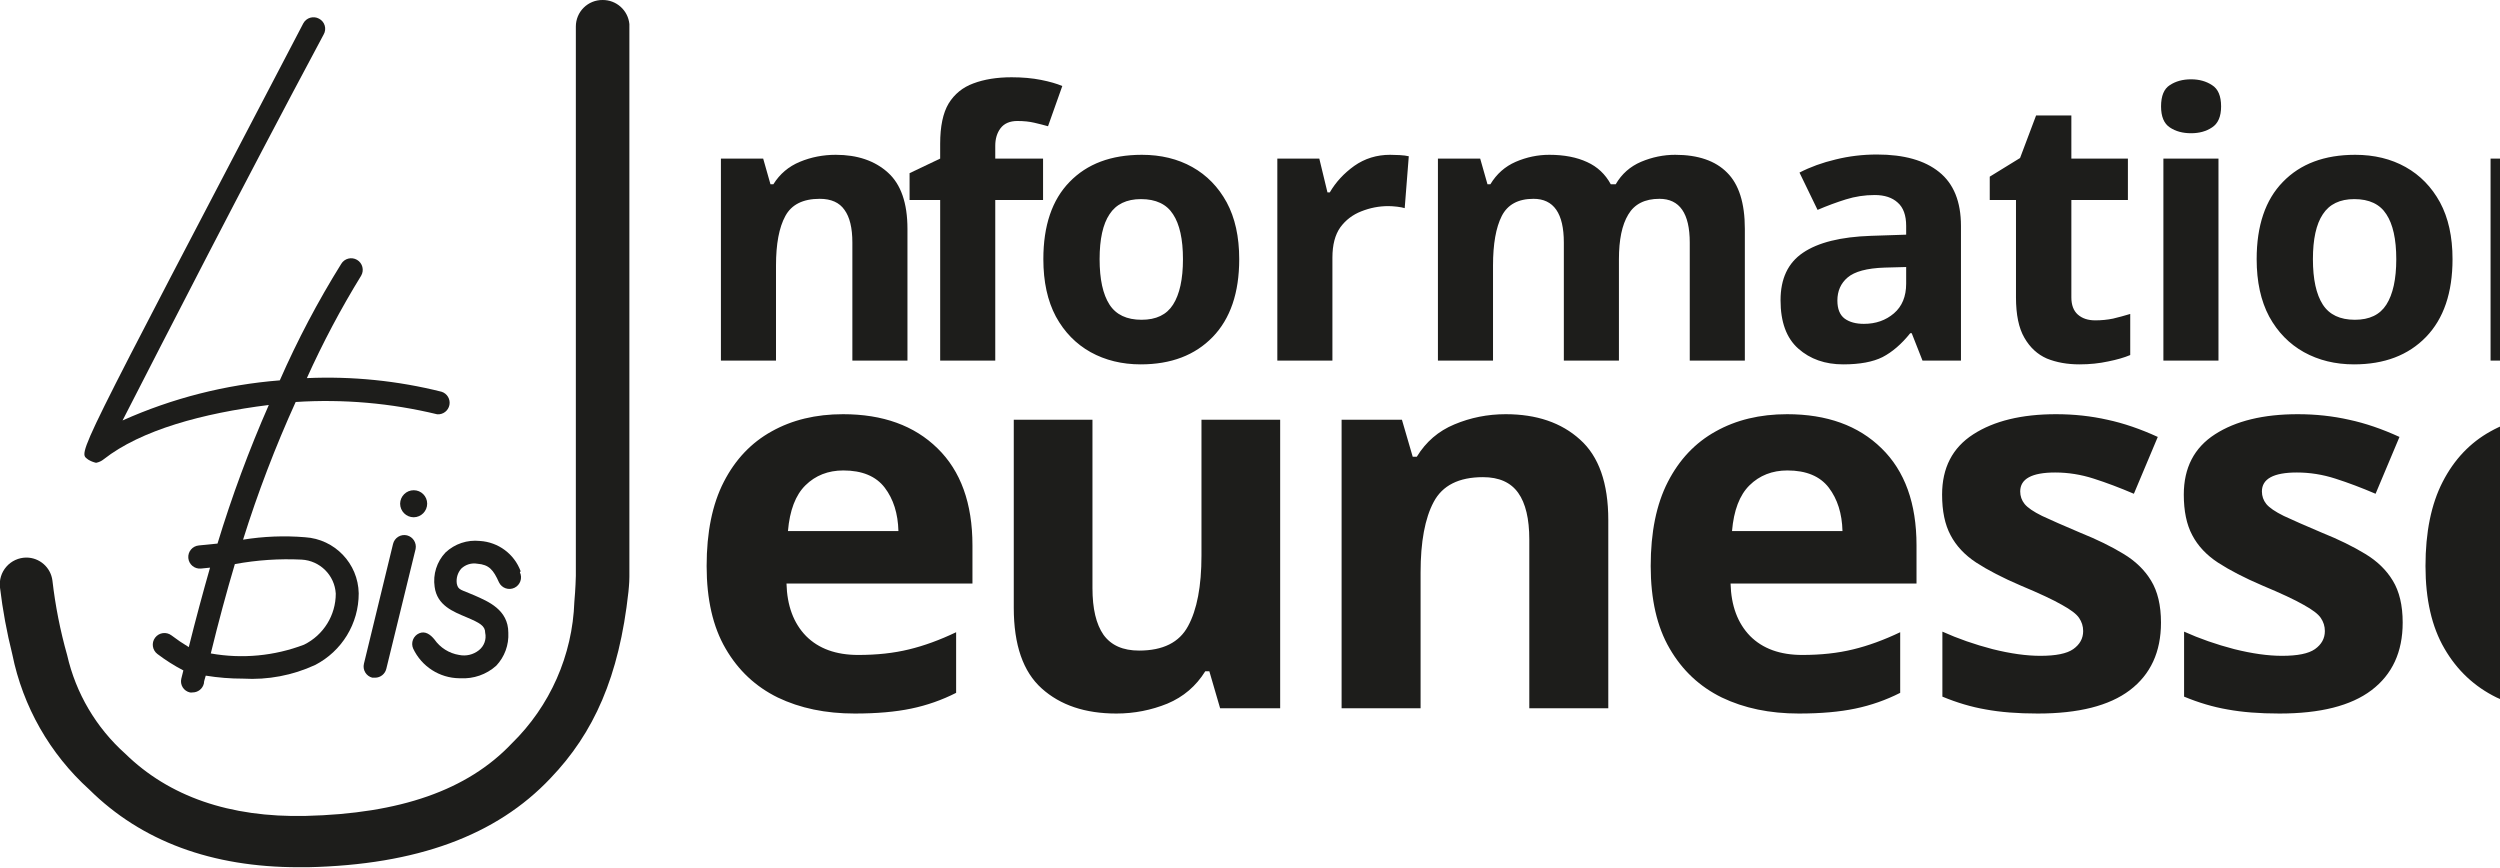
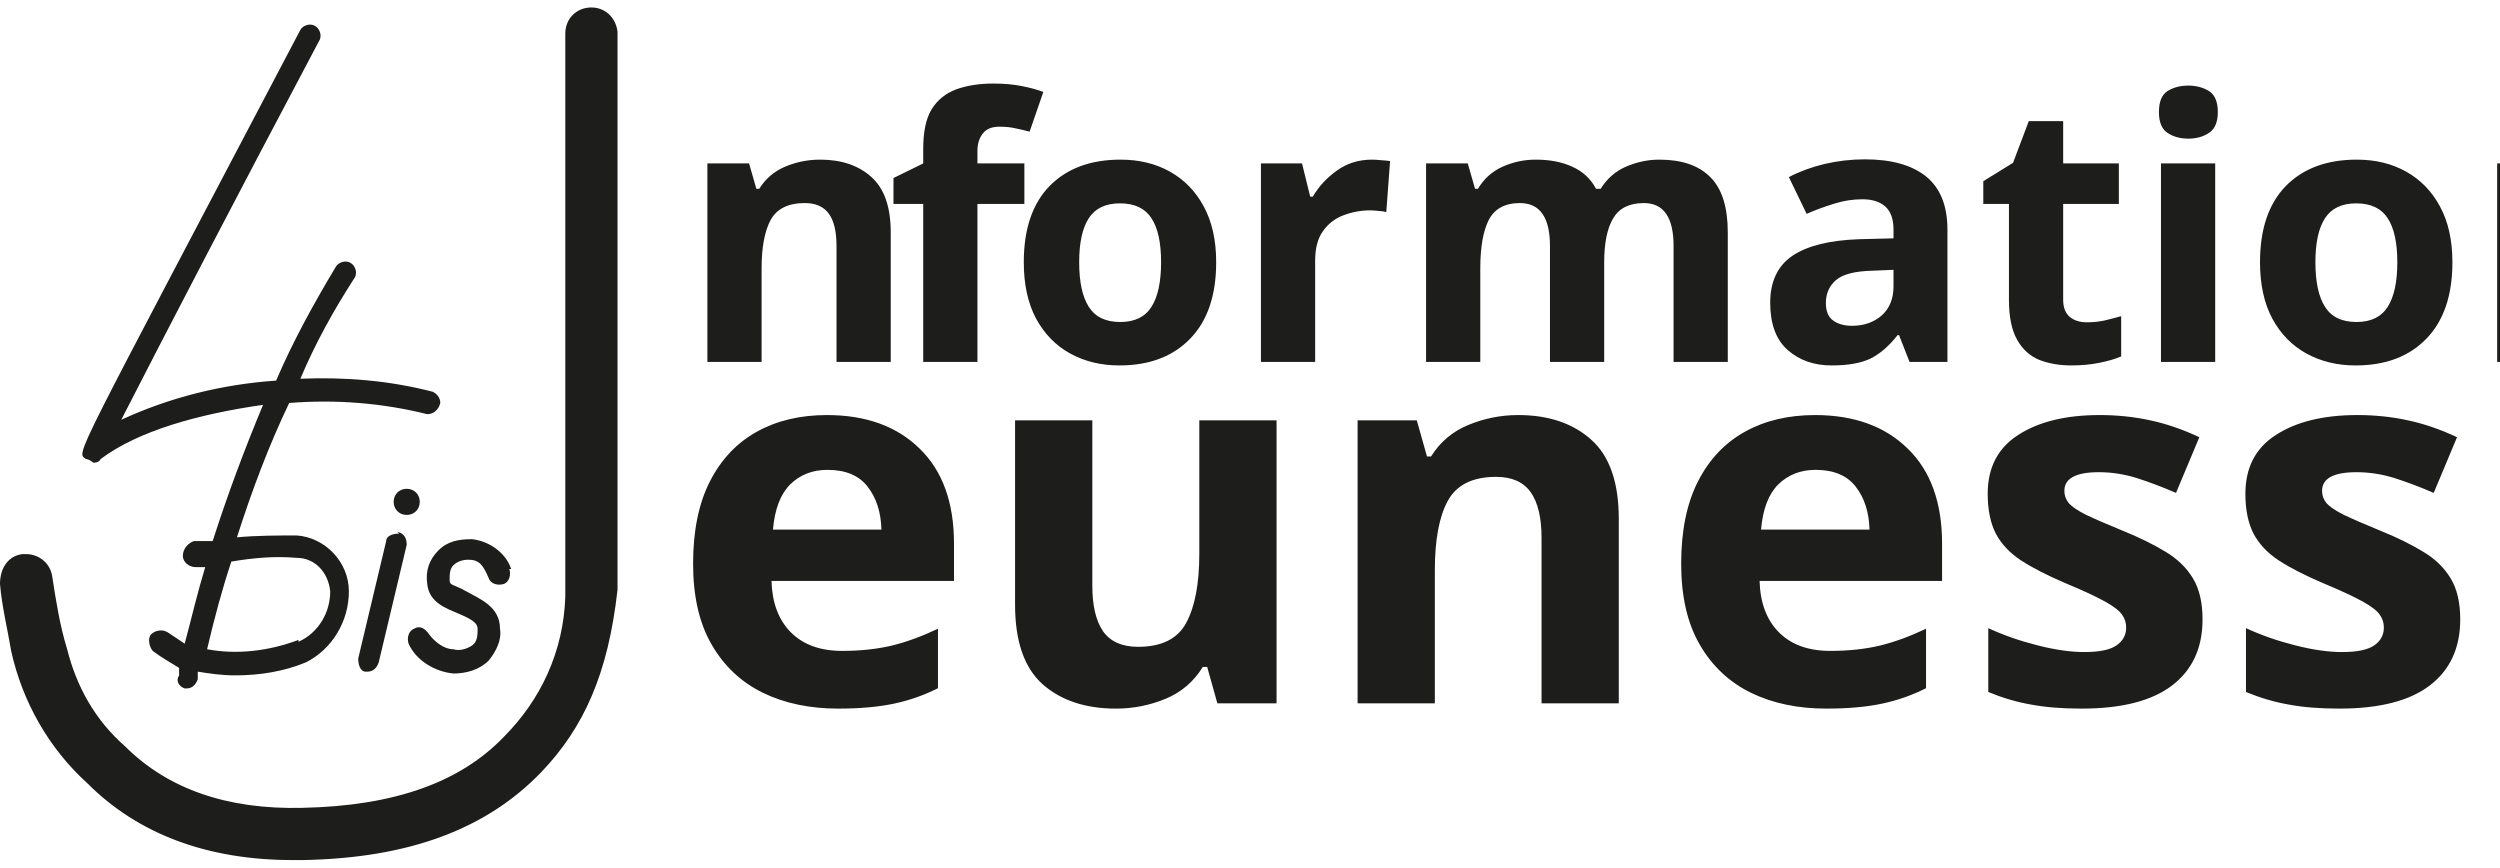
- <svg xmlns="http://www.w3.org/2000/svg" id="Calque_1" data-name="Calque 1" viewBox="0 0 134.02 46.53">
+ <svg xmlns="http://www.w3.org/2000/svg" id="Calque_1" data-name="Calque 1" version="1.1" viewBox="0 0 134 46.5">
  <defs>
-     <style>.cls-1,.cls-2,.cls-5{fill:#1d1d1b;}.cls-2{font-size:19.84px;letter-spacing:-0.02em;}.cls-2,.cls-5{font-family:Nunito-Bold, Nunito;font-weight:700;}.cls-3{letter-spacing:-0.02em;}.cls-4{letter-spacing:-0.02em;}.cls-5{font-size:28.35px;letter-spacing:-0.04em;}</style>
+     <style>
+       .cls-1, .cls-2, .cls-3, .cls-4 {
+         isolation: isolate;
+       }
+ 
+       .cls-2 {
+         letter-spacing: 0em;
+       }
+ 
+       .cls-2, .cls-5, .cls-3, .cls-4 {
+         fill: #1d1d1b;
+       }
+ 
+       .cls-2, .cls-3 {
+         font-size: 19.5px;
+       }
+ 
+       .cls-2, .cls-3, .cls-4 {
+         font-family: Nunito-Bold, Nunito;
+         font-weight: 700;
+       }
+ 
+       .cls-5 {
+         stroke-width: 0px;
+       }
+ 
+       .cls-3 {
+         letter-spacing: 0em;
+       }
+ 
+       .cls-4 {
+         font-size: 27.8px;
+         letter-spacing: 0em;
+       }
+     </style>
  </defs>
-   <path class="cls-1" d="M16.35,28.8a13.75,13.75,0,0,0-3.32.13,64.68,64.68,0,0,1,2.82-7.38,25.29,25.29,0,0,1,7.59.66A.62.62,0,0,0,23.67,21a25.11,25.11,0,0,0-7.22-.73,48.71,48.71,0,0,1,2.91-5.49.62.62,0,1,0-1.07-.63A49.16,49.16,0,0,0,15,20.39a25.56,25.56,0,0,0-8.43,2.15C8.9,18,12.84,10.28,17.35,1.85A.61.61,0,0,0,17.1,1a.62.62,0,0,0-.84.25C3.74,25.2,4.2,24.19,4.73,24.64a1.36,1.36,0,0,0,.42.17.91.91,0,0,0,.41-.19c2-1.57,5.32-2.47,8.85-2.91a66.77,66.77,0,0,0-2.75,7.43l-1,.1a.62.62,0,0,0,.11,1.24l.49-.05c-.38,1.33-.76,2.74-1.14,4.26a10.22,10.22,0,0,1-.93-.63.62.62,0,1,0-.75,1,9.63,9.63,0,0,0,1.39.88l-.11.44a.61.61,0,0,0,.46.74.36.36,0,0,0,.14,0,.62.62,0,0,0,.61-.48c0-.14.07-.28.1-.42a12.31,12.31,0,0,0,2,.16,8.08,8.08,0,0,0,3.86-.73,4.31,4.31,0,0,0,2.34-3.84A3.07,3.07,0,0,0,16.35,28.8Zm-.05,5.76a9.39,9.39,0,0,1-5,.47c.42-1.72.85-3.31,1.29-4.79A15.56,15.56,0,0,1,16.17,30,1.94,1.94,0,0,1,18,31.82,3.05,3.05,0,0,1,16.3,34.56Z" />
-   <path class="cls-1" d="M21.82,28.7a.62.62,0,0,0-.75.46l-1.56,6.42a.62.62,0,0,0,.45.75l.15,0a.62.62,0,0,0,.6-.48l1.57-6.42A.63.63,0,0,0,21.82,28.7Z" />
-   <path class="cls-1" d="M27.91,30.62A2.49,2.49,0,0,0,25.73,29a2.33,2.33,0,0,0-1.85.62,2.21,2.21,0,0,0-.58,1.84c.13,1,1,1.33,1.71,1.63s1,.46,1,.83a.94.94,0,0,1-.34.94,1.28,1.28,0,0,1-1.06.25,2,2,0,0,1-1.32-.83c-.22-.27-.5-.47-.82-.33a.62.62,0,0,0-.32.82,2.77,2.77,0,0,0,2.47,1.59h.06a2.65,2.65,0,0,0,1.92-.67,2.39,2.39,0,0,0,.65-1.77c0-1.24-1.09-1.68-1.81-2s-.87-.27-.95-.62a1,1,0,0,1,.24-.82,1,1,0,0,1,.86-.26c.63.05.86.33,1.16,1a.62.62,0,1,0,1.12-.54Z" />
-   <path class="cls-1" d="M21.45,27a.73.73,0,0,0,.73.73A.73.73,0,0,0,22.9,27a.72.72,0,0,0-.72-.72A.73.73,0,0,0,21.45,27Z" />
-   <path class="cls-1" d="M33.74,1.29V30.92c0,.39-.05.74-.05.8-.5,4.57-1.86,7.58-4.18,10-2.91,3.08-7.18,4.64-13,4.77H16c-4.64,0-8.41-1.39-11.21-4.16A13.34,13.34,0,0,1,.66,35.08,28.87,28.87,0,0,1,0,31.5a1.43,1.43,0,0,1,1.41-1.61h0a1.41,1.41,0,0,1,1.4,1.23,25.22,25.22,0,0,0,.79,4,10.09,10.09,0,0,0,3.11,5.28c2.35,2.3,5.6,3.43,9.67,3.34,5.07-.12,8.68-1.38,11.05-3.88a11.16,11.16,0,0,0,3.36-7.6c.06-.65.08-1.33.08-1.39V1.42A1.42,1.42,0,0,1,32.3,0h0A1.43,1.43,0,0,1,33.74,1.29Z" />
-   <text class="cls-2" transform="translate(37.1 19.33)">n<tspan class="cls-3" x="11.27" y="0">f</tspan>
-     <tspan class="cls-4" x="17.94" y="0">ormation</tspan>
+   <path class="cls-5" d="M16,28.7c-1.1,0-2.2,0-3.3.1.8-2.5,1.7-4.9,2.8-7.2,2.5-.2,5,0,7.4.6.3,0,.6-.2.7-.6,0-.3-.2-.5-.4-.6-2.3-.6-4.7-.8-7.1-.7.8-1.9,1.8-3.7,2.9-5.4.2-.3,0-.7-.2-.8-.3-.2-.7,0-.8.2-1.2,2-2.3,4-3.2,6.1-2.9.2-5.7.9-8.3,2.1,2.3-4.5,6.2-12,10.6-20.3.2-.3,0-.7-.2-.8,0,0,0,0,0,0-.3-.2-.7,0-.8.2C3.7,25.2,4.1,24.2,4.6,24.6c.1,0,.3.1.4.2.1,0,.3,0,.4-.2,2-1.5,5.2-2.4,8.7-2.9-1,2.4-1.9,4.8-2.7,7.3h-1c-.3.1-.6.4-.6.8,0,.3.3.6.7.6h.5c-.4,1.3-.7,2.6-1.1,4.1-.3-.2-.6-.4-.9-.6-.3-.2-.7-.1-.9.1s-.1.7.1.9c.4.3.9.6,1.4.9v.4c-.2.3,0,.6.3.7,0,0,0,0,0,0,0,0,0,0,.1,0,.3,0,.5-.2.6-.5,0-.1,0-.3,0-.4.6.1,1.3.2,2,.2,1.3,0,2.6-.2,3.8-.7,1.4-.7,2.3-2.2,2.3-3.8,0-1.6-1.3-2.9-2.8-3ZM16,34.3c-1.6.6-3.3.8-4.9.5.4-1.7.8-3.2,1.3-4.7,1.2-.2,2.3-.3,3.5-.2,1,0,1.7.8,1.8,1.8,0,1.1-.6,2.2-1.7,2.7Z" />
+   <path class="cls-5" d="M21.4,28.6c-.3,0-.7.1-.7.4,0,0,0,0,0,0l-1.5,6.3c0,.3.1.7.4.7h.1c.3,0,.5-.2.6-.5l1.5-6.3c0-.3-.1-.6-.5-.7Z" />
+   <path class="cls-5" d="M27.4,30.5c-.3-.9-1.2-1.5-2.1-1.6-.7,0-1.3.1-1.8.6-.5.5-.7,1.1-.6,1.8.1,1,1,1.3,1.7,1.6s1,.5,1,.8c0,.3,0,.7-.3.9-.3.2-.7.3-1,.2-.5,0-1-.4-1.3-.8-.2-.3-.5-.5-.8-.3-.3.1-.4.5-.3.8,0,0,0,0,0,0,.4.9,1.4,1.5,2.4,1.6h0c.7,0,1.4-.2,1.9-.7.4-.5.7-1.1.6-1.7,0-1.2-1.1-1.6-1.8-2s-.9-.3-.9-.6c0-.3,0-.6.2-.8.2-.2.5-.3.8-.3.6,0,.8.3,1.1,1,.1.3.5.4.8.3.3-.1.4-.5.3-.8h0Z" />
+   <path class="cls-5" d="M21.1,26.9c0,.4.3.7.7.7.4,0,.7-.3.7-.7,0-.4-.3-.7-.7-.7-.4,0-.7.3-.7.7Z" />
+   <path class="cls-5" d="M33.1,1.7v29.1c0,.4,0,.7,0,.8-.5,4.5-1.8,7.4-4.1,9.8-2.9,3-7,4.6-12.8,4.7h-.5c-4.6,0-8.3-1.4-11-4.1-2.1-1.9-3.5-4.4-4.1-7.1C.4,33.7.1,32.5,0,31.3c0-.8.4-1.5,1.2-1.6,0,0,.1,0,.2,0h0c.7,0,1.3.5,1.4,1.2.2,1.3.4,2.6.8,3.9.5,2,1.5,3.8,3.1,5.2,2.3,2.3,5.5,3.4,9.5,3.3,5-.1,8.5-1.4,10.8-3.8,2-2,3.2-4.6,3.3-7.5,0-.6,0-1.3,0-1.4V1.8c0-.8.6-1.4,1.4-1.4,0,0,0,0,0,0h0c.7,0,1.3.5,1.4,1.3Z" />
+   <g class="cls-1">
+     <text class="cls-2" transform="translate(36.4 19.4)">
+       <tspan x="0" y="0">n</tspan>
+     </text>
+     <text class="cls-3" transform="translate(47.5 19.4)">
+       <tspan x="0" y="0">f</tspan>
+     </text>
+     <text class="cls-2" transform="translate(54 19.4)">
+       <tspan x="0" y="0">ormation</tspan>
+     </text>
+   </g>
+   <text class="cls-4" transform="translate(35.9 37.7)">
+     <tspan x="0" y="0">eunesse</tspan>
  </text>
-   <text class="cls-5" transform="translate(36.6 37.97)">eunesse</text>
</svg>
